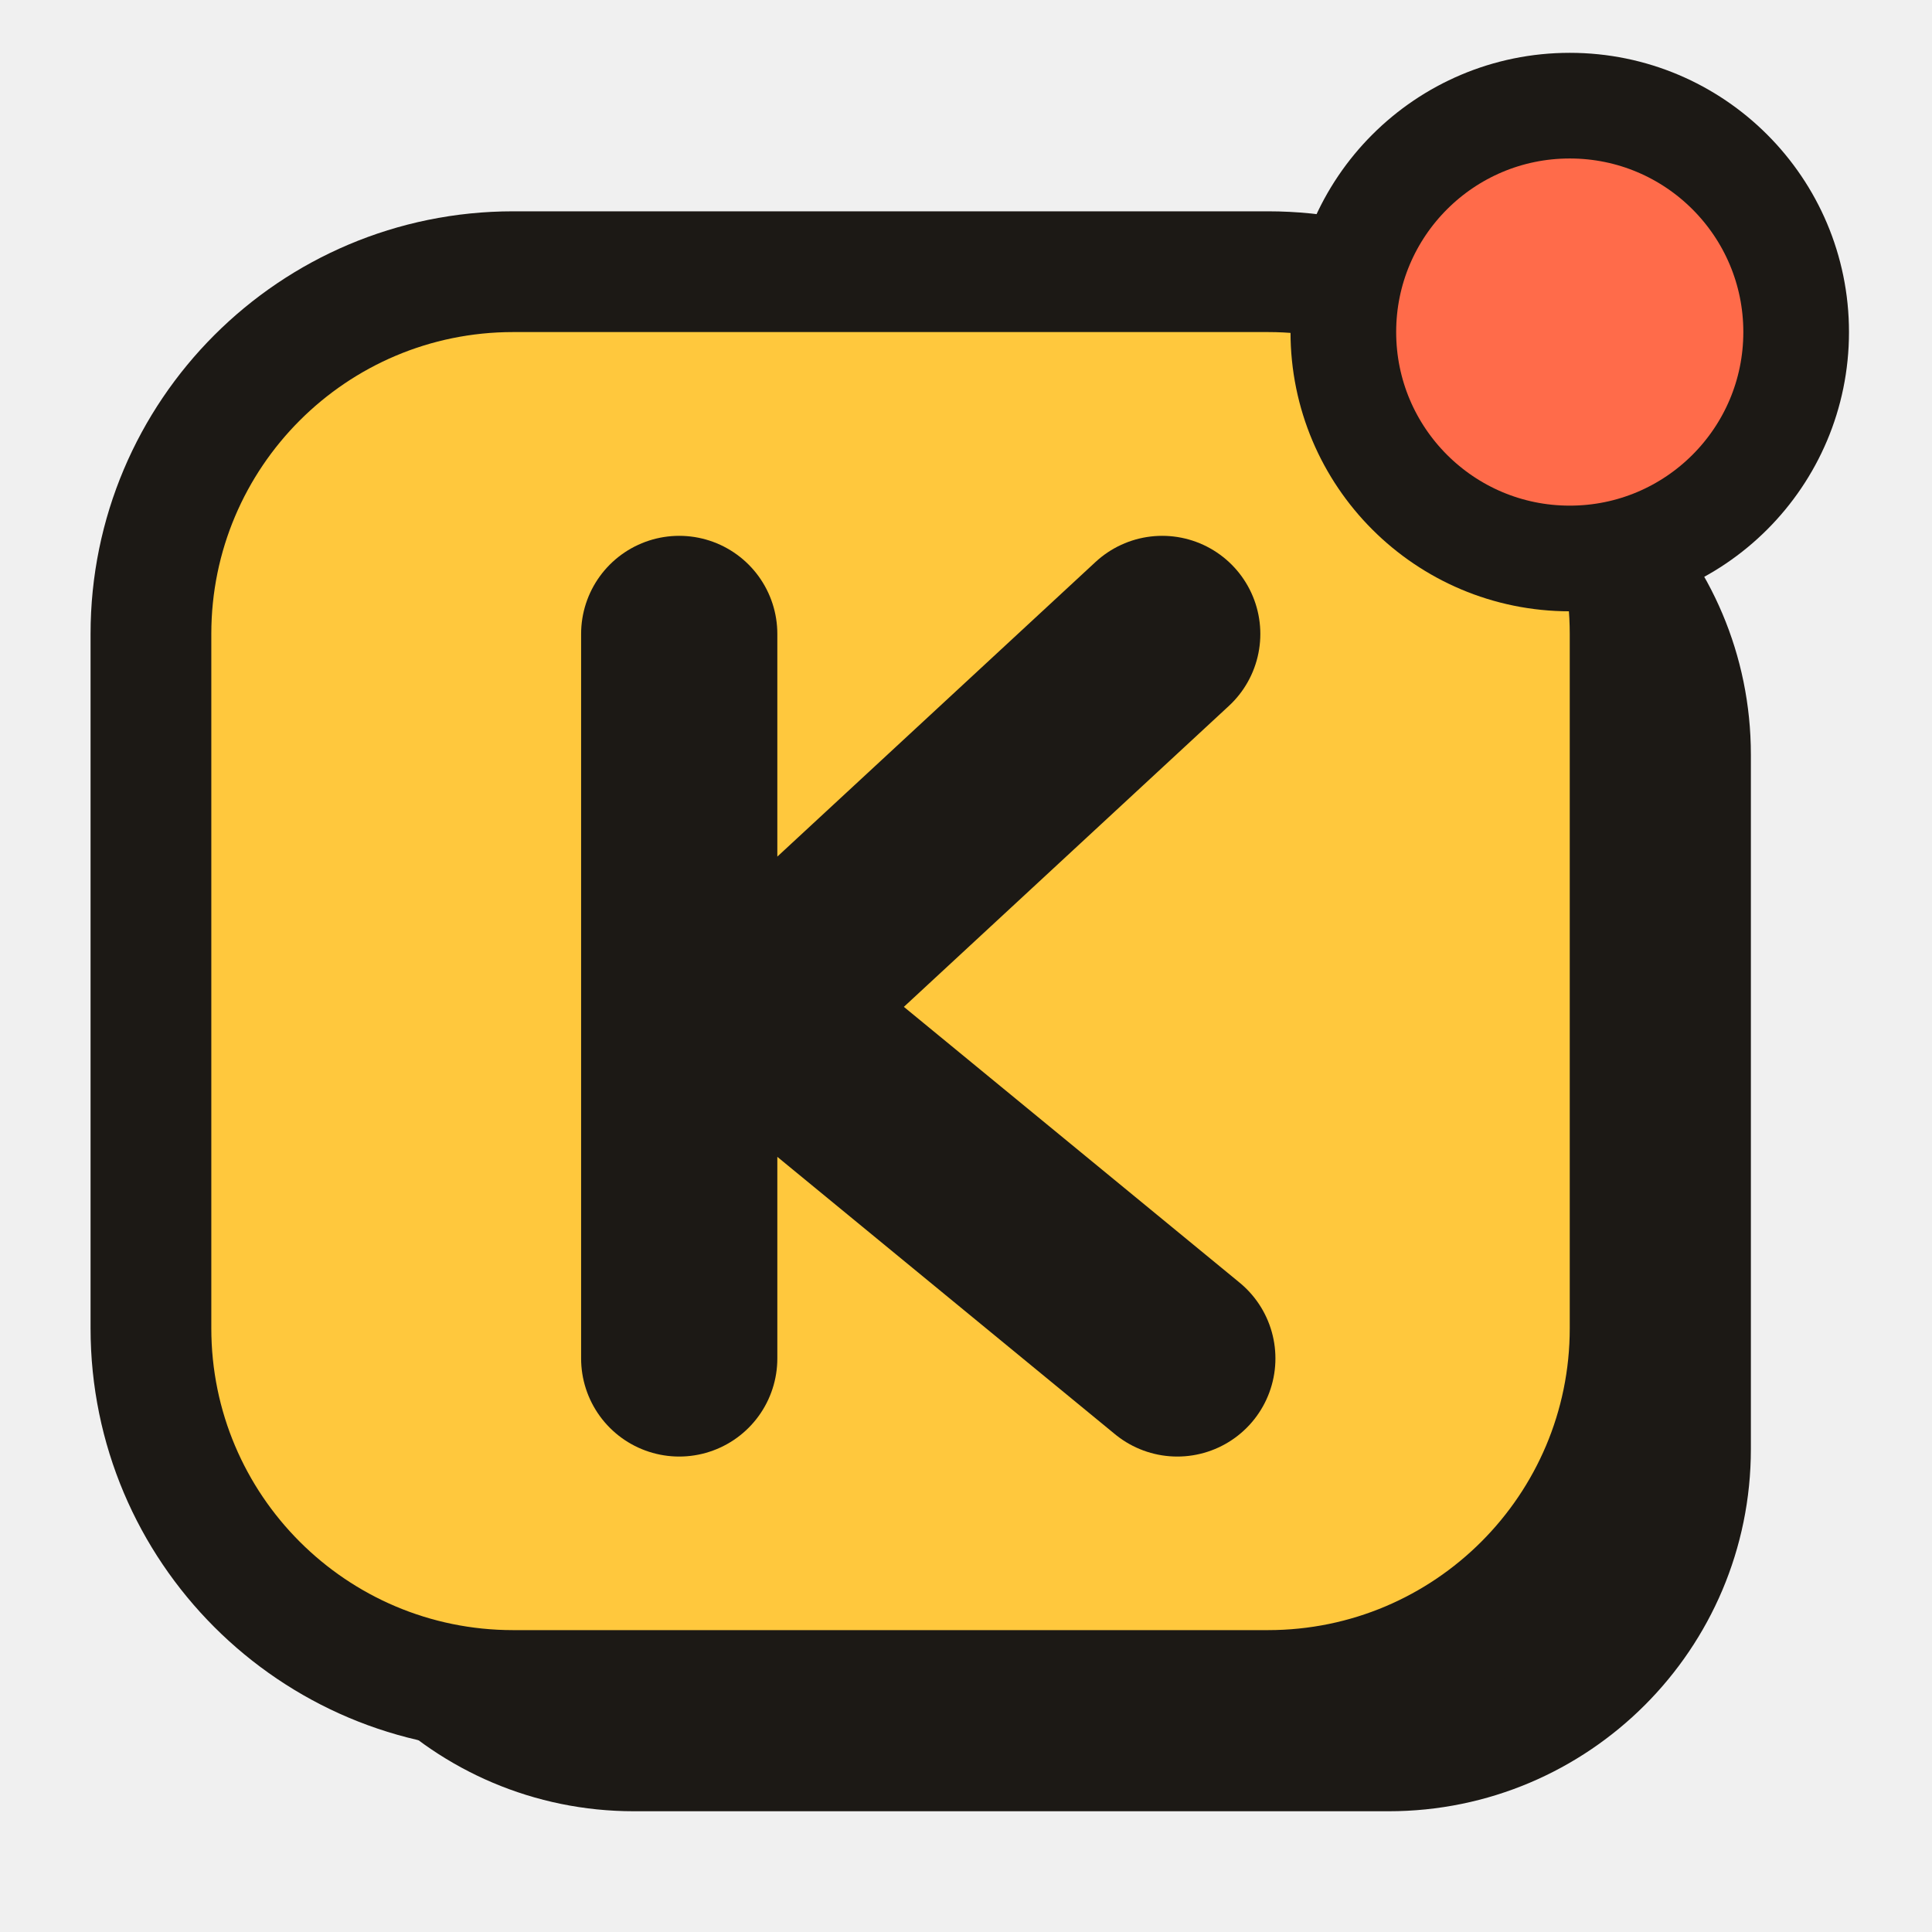
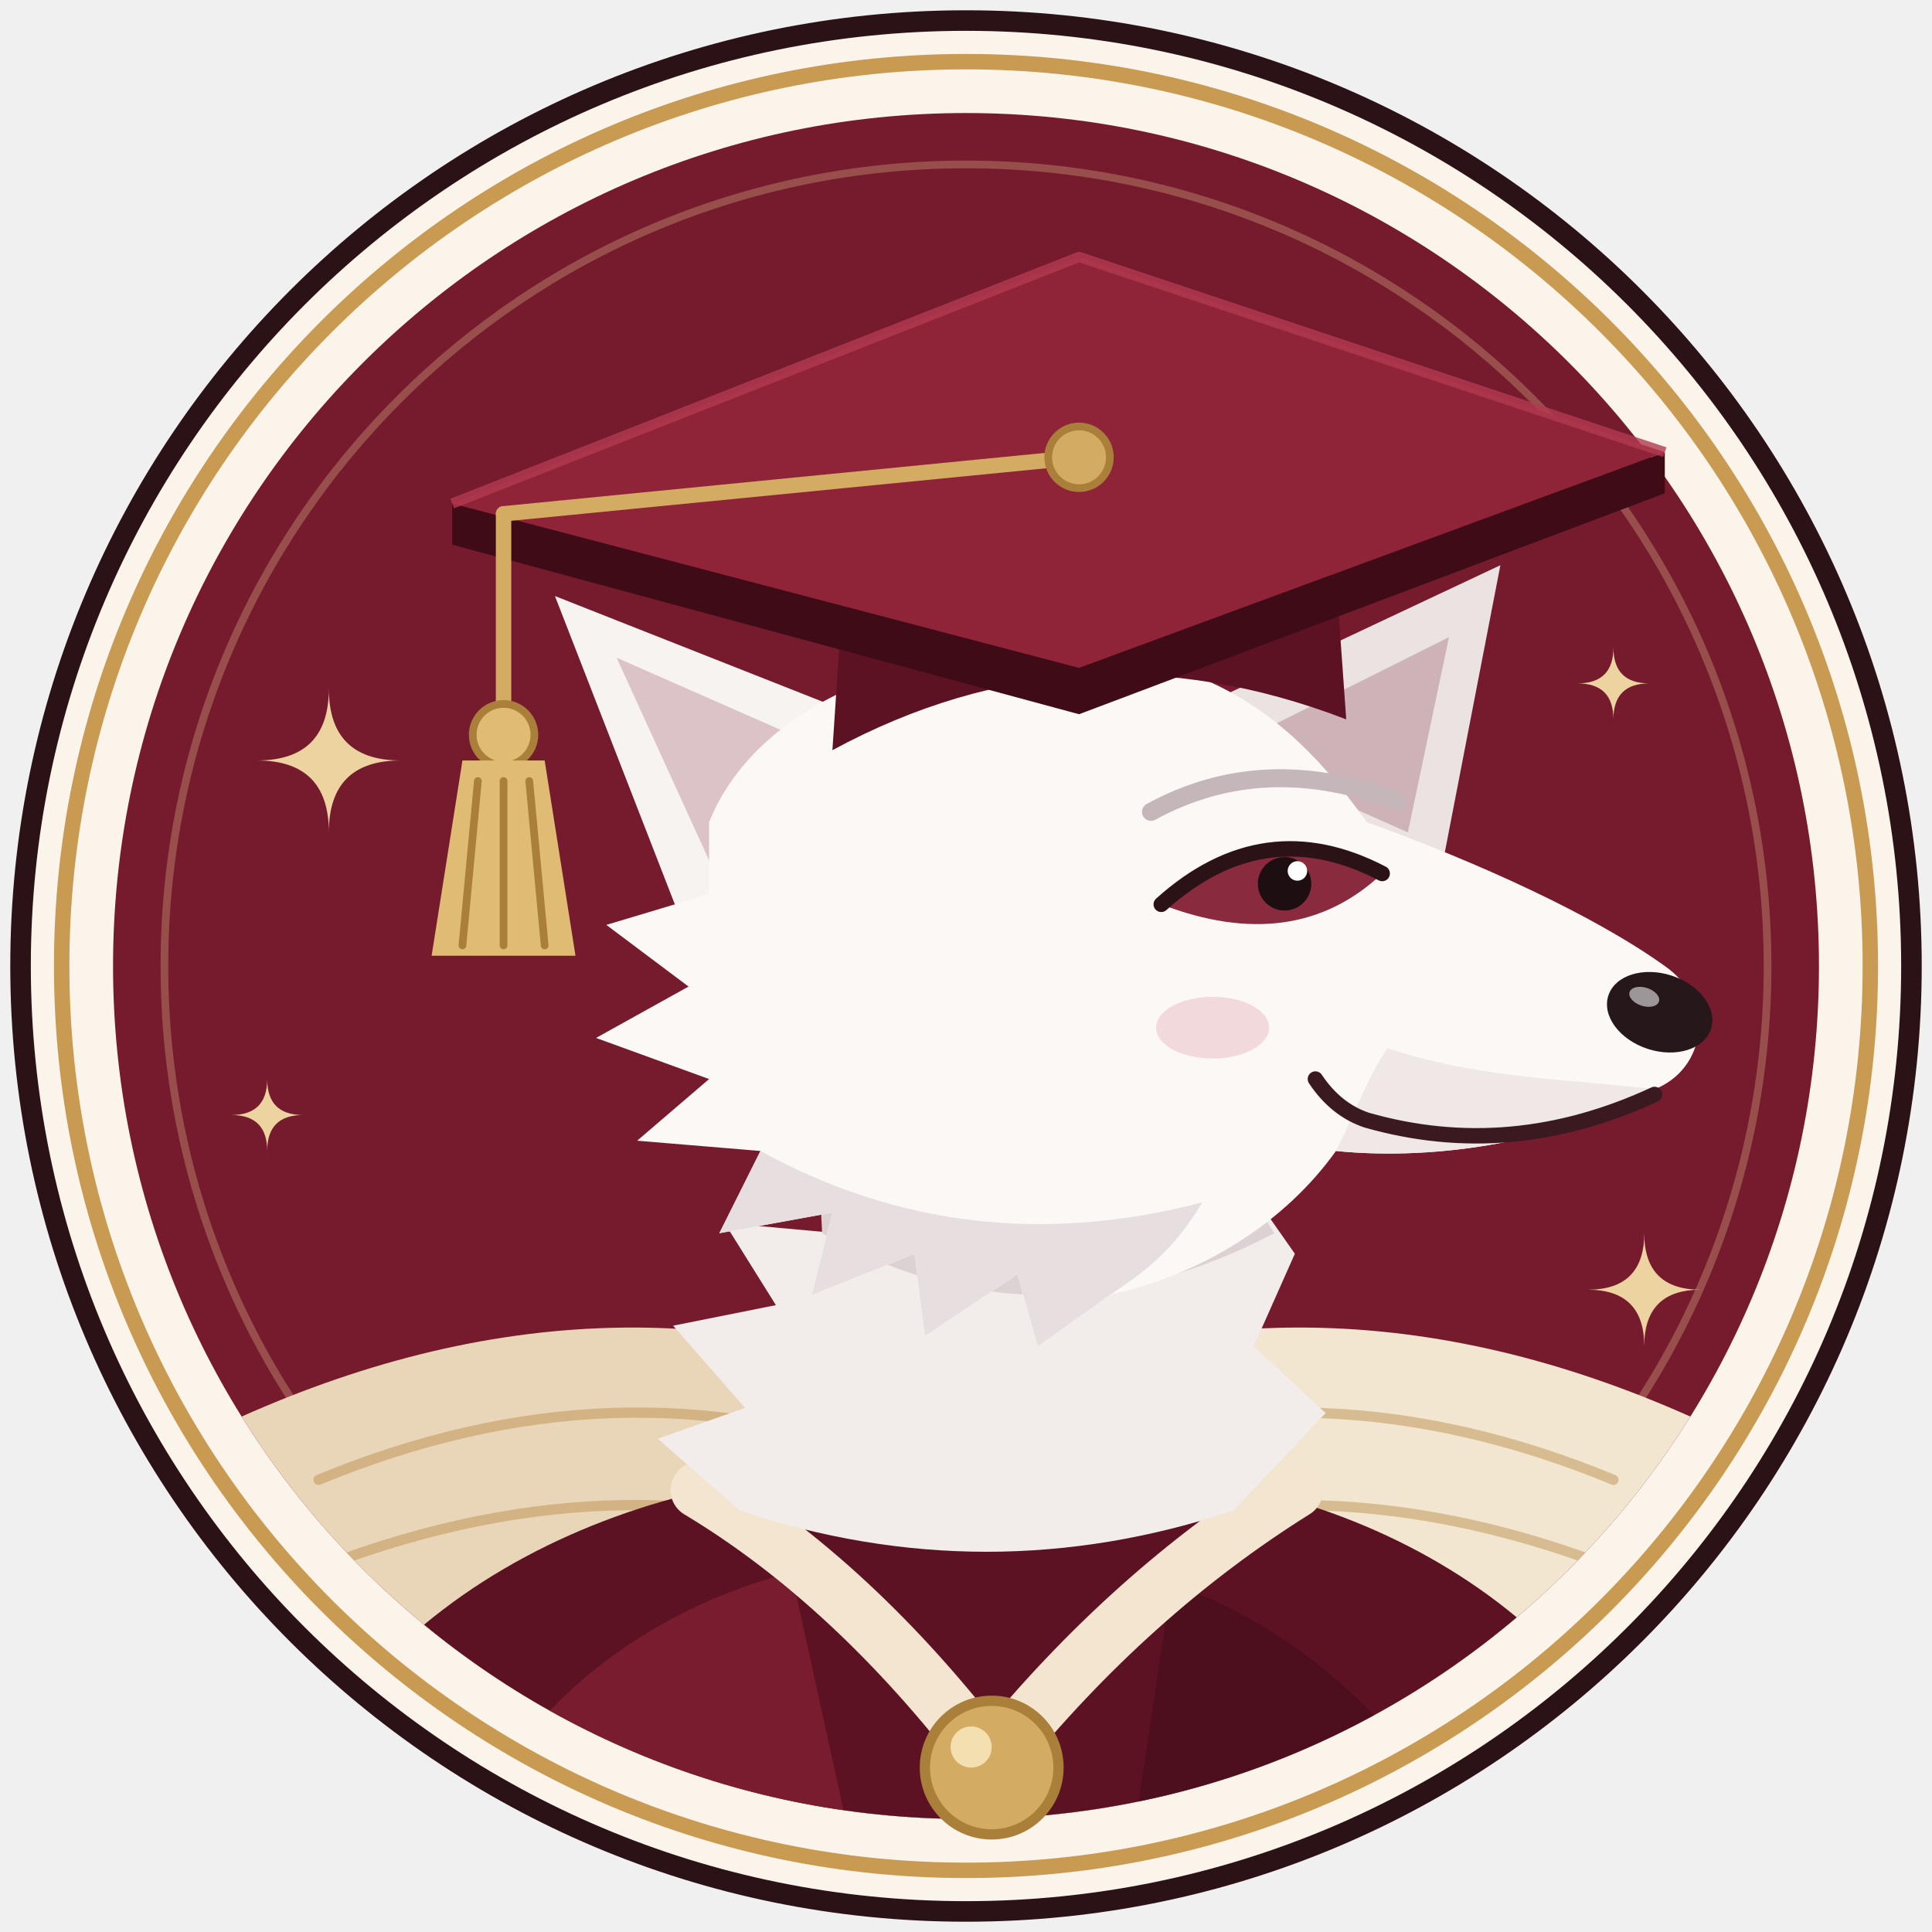
- <svg xmlns="http://www.w3.org/2000/svg" viewBox="0 0 64 64">
-   <rect x="9" y="13" width="49" height="47" rx="12" fill="#1c1915" />
-   <rect x="5" y="9" width="49" height="47" rx="12" fill="#ffc83d" stroke="#1c1915" stroke-width="4" />
-   <path d="M22.5 21v24M38.5 21 25 33.5 39 45" fill="none" stroke="#1c1915" stroke-width="6.5" stroke-linecap="round" stroke-linejoin="round" />
-   <circle cx="52" cy="11" r="7.5" fill="#ff6b4a" stroke="#1c1915" stroke-width="3.5" />
+ <svg xmlns="http://www.w3.org/2000/svg" viewBox="12 12 376 376">
+   <defs>
+     <clipPath id="seal">
+       <circle cx="200" cy="200" r="166" />
+     </clipPath>
+   </defs>
+   <g>
+     <circle cx="200" cy="200" r="184" fill="#fbf4ea" stroke="#2a1217" stroke-width="4" />
+     <circle cx="200" cy="200" r="176" fill="none" stroke="#c99a52" stroke-width="3" />
+     <circle cx="200" cy="200" r="166" fill="#761a2d" />
+     <circle cx="200" cy="200" r="156" fill="none" stroke="#e7c98f" stroke-width="1.5" opacity="0.3" />
+     <g fill="#ecd3a0">
+       <path d="M76 146 Q76 160 90 160 Q76 160 76 174 Q76 160 62 160 Q76 160 76 146Z" />
+       <path d="M332 252 Q332 263 343 263 Q332 263 332 274 Q332 263 321 263 Q332 263 332 252Z" />
+       <path d="M326 138 Q326 145 333 145 Q326 145 326 152 Q326 145 319 145 Q326 145 326 138Z" />
+       <path d="M64 222 Q64 229 71 229 Q64 229 64 236 Q64 229 57 229 Q64 229 64 222Z" />
+     </g>
+     <g clip-path="url(#seal)">
+       <path d="M54 290 Q130 254 200 284 L200 400 L54 400 Z" fill="#e9d6b8" />
+       <path d="M346 290 Q270 254 200 284 L200 400 L346 400 Z" fill="#f3e6d0" />
+       <g fill="none" stroke="#b98a45" stroke-width="2" stroke-linecap="round" opacity="0.45">
+         <path d="M74 300 Q132 276 186 296" />
+         <path d="M72 318 Q132 294 186 314" />
+         <path d="M326 300 Q268 276 214 296" />
+         <path d="M328 318 Q268 294 214 314" />
+       </g>
+       <path d="M58 400 C62 342 108 308 160 300 L246 300 C296 308 340 342 344 400 Z" fill="#5c1222" />
+       <path d="M92 400 C100 356 128 328 166 318 L184 400 Z" fill="#8a2236" opacity="0.65" />
+       <path d="M306 400 C298 358 272 332 240 320 L228 400 Z" fill="#430c19" opacity="0.6" />
+       <path d="M148 302 Q178 320 204 354" fill="none" stroke="#f3e5cf" stroke-width="11" stroke-linecap="round" />
+       <path d="M264 302 Q232 322 206 354" fill="none" stroke="#f3e5cf" stroke-width="11" stroke-linecap="round" />
+     </g>
+     <g>
+       <path d="M156 306 L140 292 L157 286 L143 270 L163 266 L153 250 L175 252 L171 232 L250 236 L264 256 L256 274 L270 287 L252 306 Q204 322 156 306 Z" fill="#f2ecea" />
+       <path d="M172 252 Q214 276 260 252 L250 236 L171 232 Z" fill="#dcd2d3" />
+       <g>
+         <g>
+           <path d="M148 200 L120 128 L196 158 Z" fill="#f7f3f1" />
+           <path d="M153 186 L132 140 L182 162 Z" fill="#dcc3c7" />
+         </g>
+         <g>
+           <path d="M236 154 L304 122 L292 184 Z" fill="#ebe3e1" />
+           <path d="M250 158 L294 136 L286 174 Z" fill="#cdb2b7" />
+         </g>
+         <path d="M150 172 C160 147 196 134 232 140 C255 144 268 158 278 172 C300 180 322 190 336 200 C346 207 344 220 334 224 C316 234 292 238 272 236 C262 250 246 260 228 264 L214 274 L210 260 L192 272 L190 256 L170 264 L174 248 L152 252 L160 236 L136 234 L150 222 L128 214 L146 204 L130 192 L150 186 Z" fill="#fbf8f6" />
+         <path d="M228 264 L214 274 L210 260 L192 272 L190 256 L170 264 L174 248 L152 252 L160 236 Q200 258 246 246 C240 256 234 260 228 264 Z" fill="#e6dedf" />
+         <path d="M282 216 C300 222 318 222 334 224 C316 234 292 238 272 236 C276 228 278 222 282 216 Z" fill="#efe8e7" />
+         <path d="M334 225 Q306 238 278 230 Q272 228 268 222" fill="none" stroke="#3a1a20" stroke-width="3" stroke-linecap="round" stroke-linejoin="round" />
+         <ellipse cx="335" cy="209" rx="10.5" ry="7.5" transform="rotate(18 335 209)" fill="#26171a" />
+         <ellipse cx="332" cy="206" rx="3" ry="1.8" transform="rotate(18 332 206)" fill="#ffffff" opacity="0.55" />
+         <path d="M236 170 Q258 158 284 168" fill="none" stroke="#c4b6b9" stroke-width="3.5" stroke-linecap="round" />
+         <g>
+           <path d="M238 188 Q258 170 281 182 Q264 198 238 188 Z" fill="#8a2a3e" />
+           <g>
+             <circle cx="262" cy="184" r="5.2" fill="#1d0e11" />
+             <circle cx="264.5" cy="181.5" r="1.9" fill="#ffffff" />
+           </g>
+           <path d="M238 188 Q258 170 281 182" fill="none" stroke="#2a1217" stroke-width="3" stroke-linecap="round" />
+         </g>
+         <ellipse cx="248" cy="212" rx="11" ry="6" fill="#e7b3bb" opacity="0.45" />
+         <path d="M174 158 Q222 132 274 152 L272 124 Q222 106 176 128 Z" fill="#5c1222" />
+         <path d="M100 110 L222 62 L336 100 L222 142 Z" fill="#8f2337" />
+         <path d="M100 110 L222 142 L336 100 L336 108 L222 151 L100 118 Z" fill="#3f0b17" />
+         <path d="M100 110 L222 62 L336 100" fill="none" stroke="#b13a50" stroke-width="2" stroke-linejoin="round" opacity="0.8" />
+         <path d="M222 101 L110 112" fill="none" stroke="#d4ab63" stroke-width="3" stroke-linecap="round" />
+         <circle cx="222" cy="101" r="6" fill="#d4ab63" stroke="#a97f3a" stroke-width="1.5" />
+         <g>
+           <path d="M110 112 L110 152" fill="none" stroke="#d4ab63" stroke-width="3" stroke-linecap="round" />
+           <circle cx="110" cy="155" r="6" fill="#e0bb73" stroke="#a97f3a" stroke-width="1.5" />
+           <path d="M102 160 L118 160 L124 198 L96 198 Z" fill="#e0bb73" />
+           <g stroke="#a97f3a" stroke-width="1.5" stroke-linecap="round">
+             <path d="M105 164 L102 196" />
+             <path d="M110 164 L110 196" />
+             <path d="M115 164 L118 196" />
+           </g>
+         </g>
+       </g>
+     </g>
+     <circle cx="205" cy="356" r="13" fill="#d4ab63" stroke="#a97f3a" stroke-width="2" />
+     <circle cx="201" cy="352" r="4" fill="#f4dfb0" />
+   </g>
</svg>
